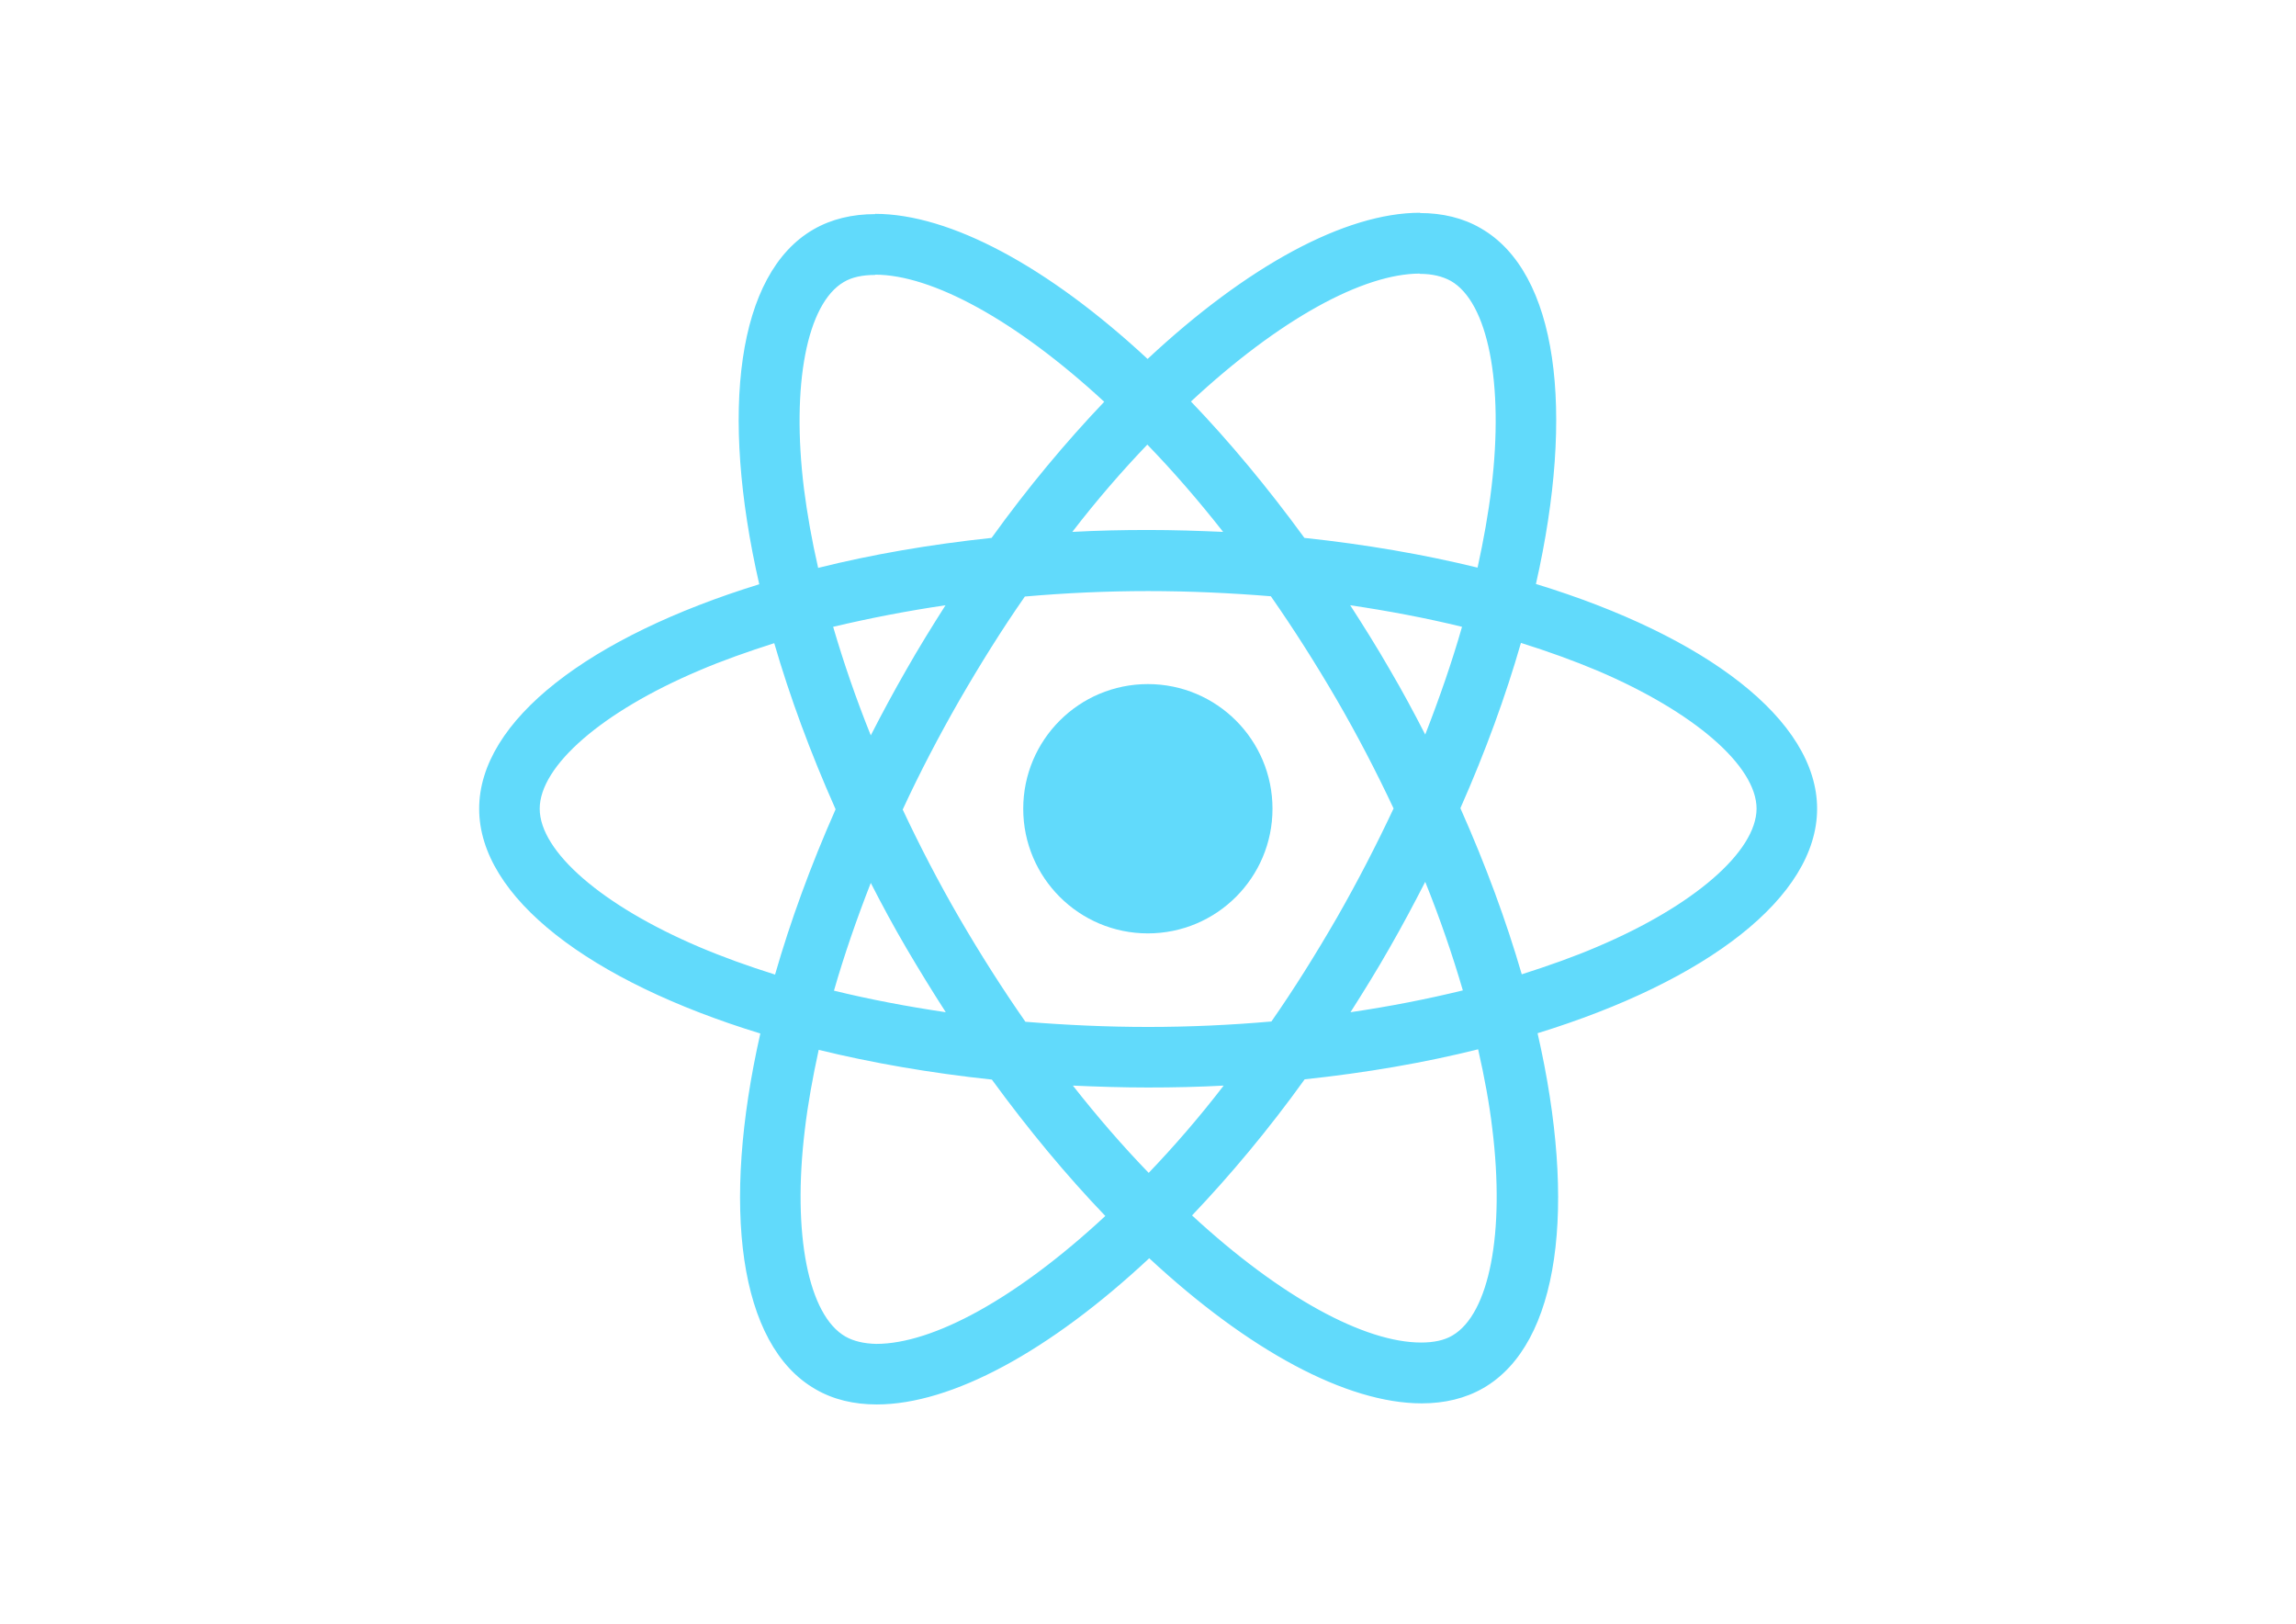
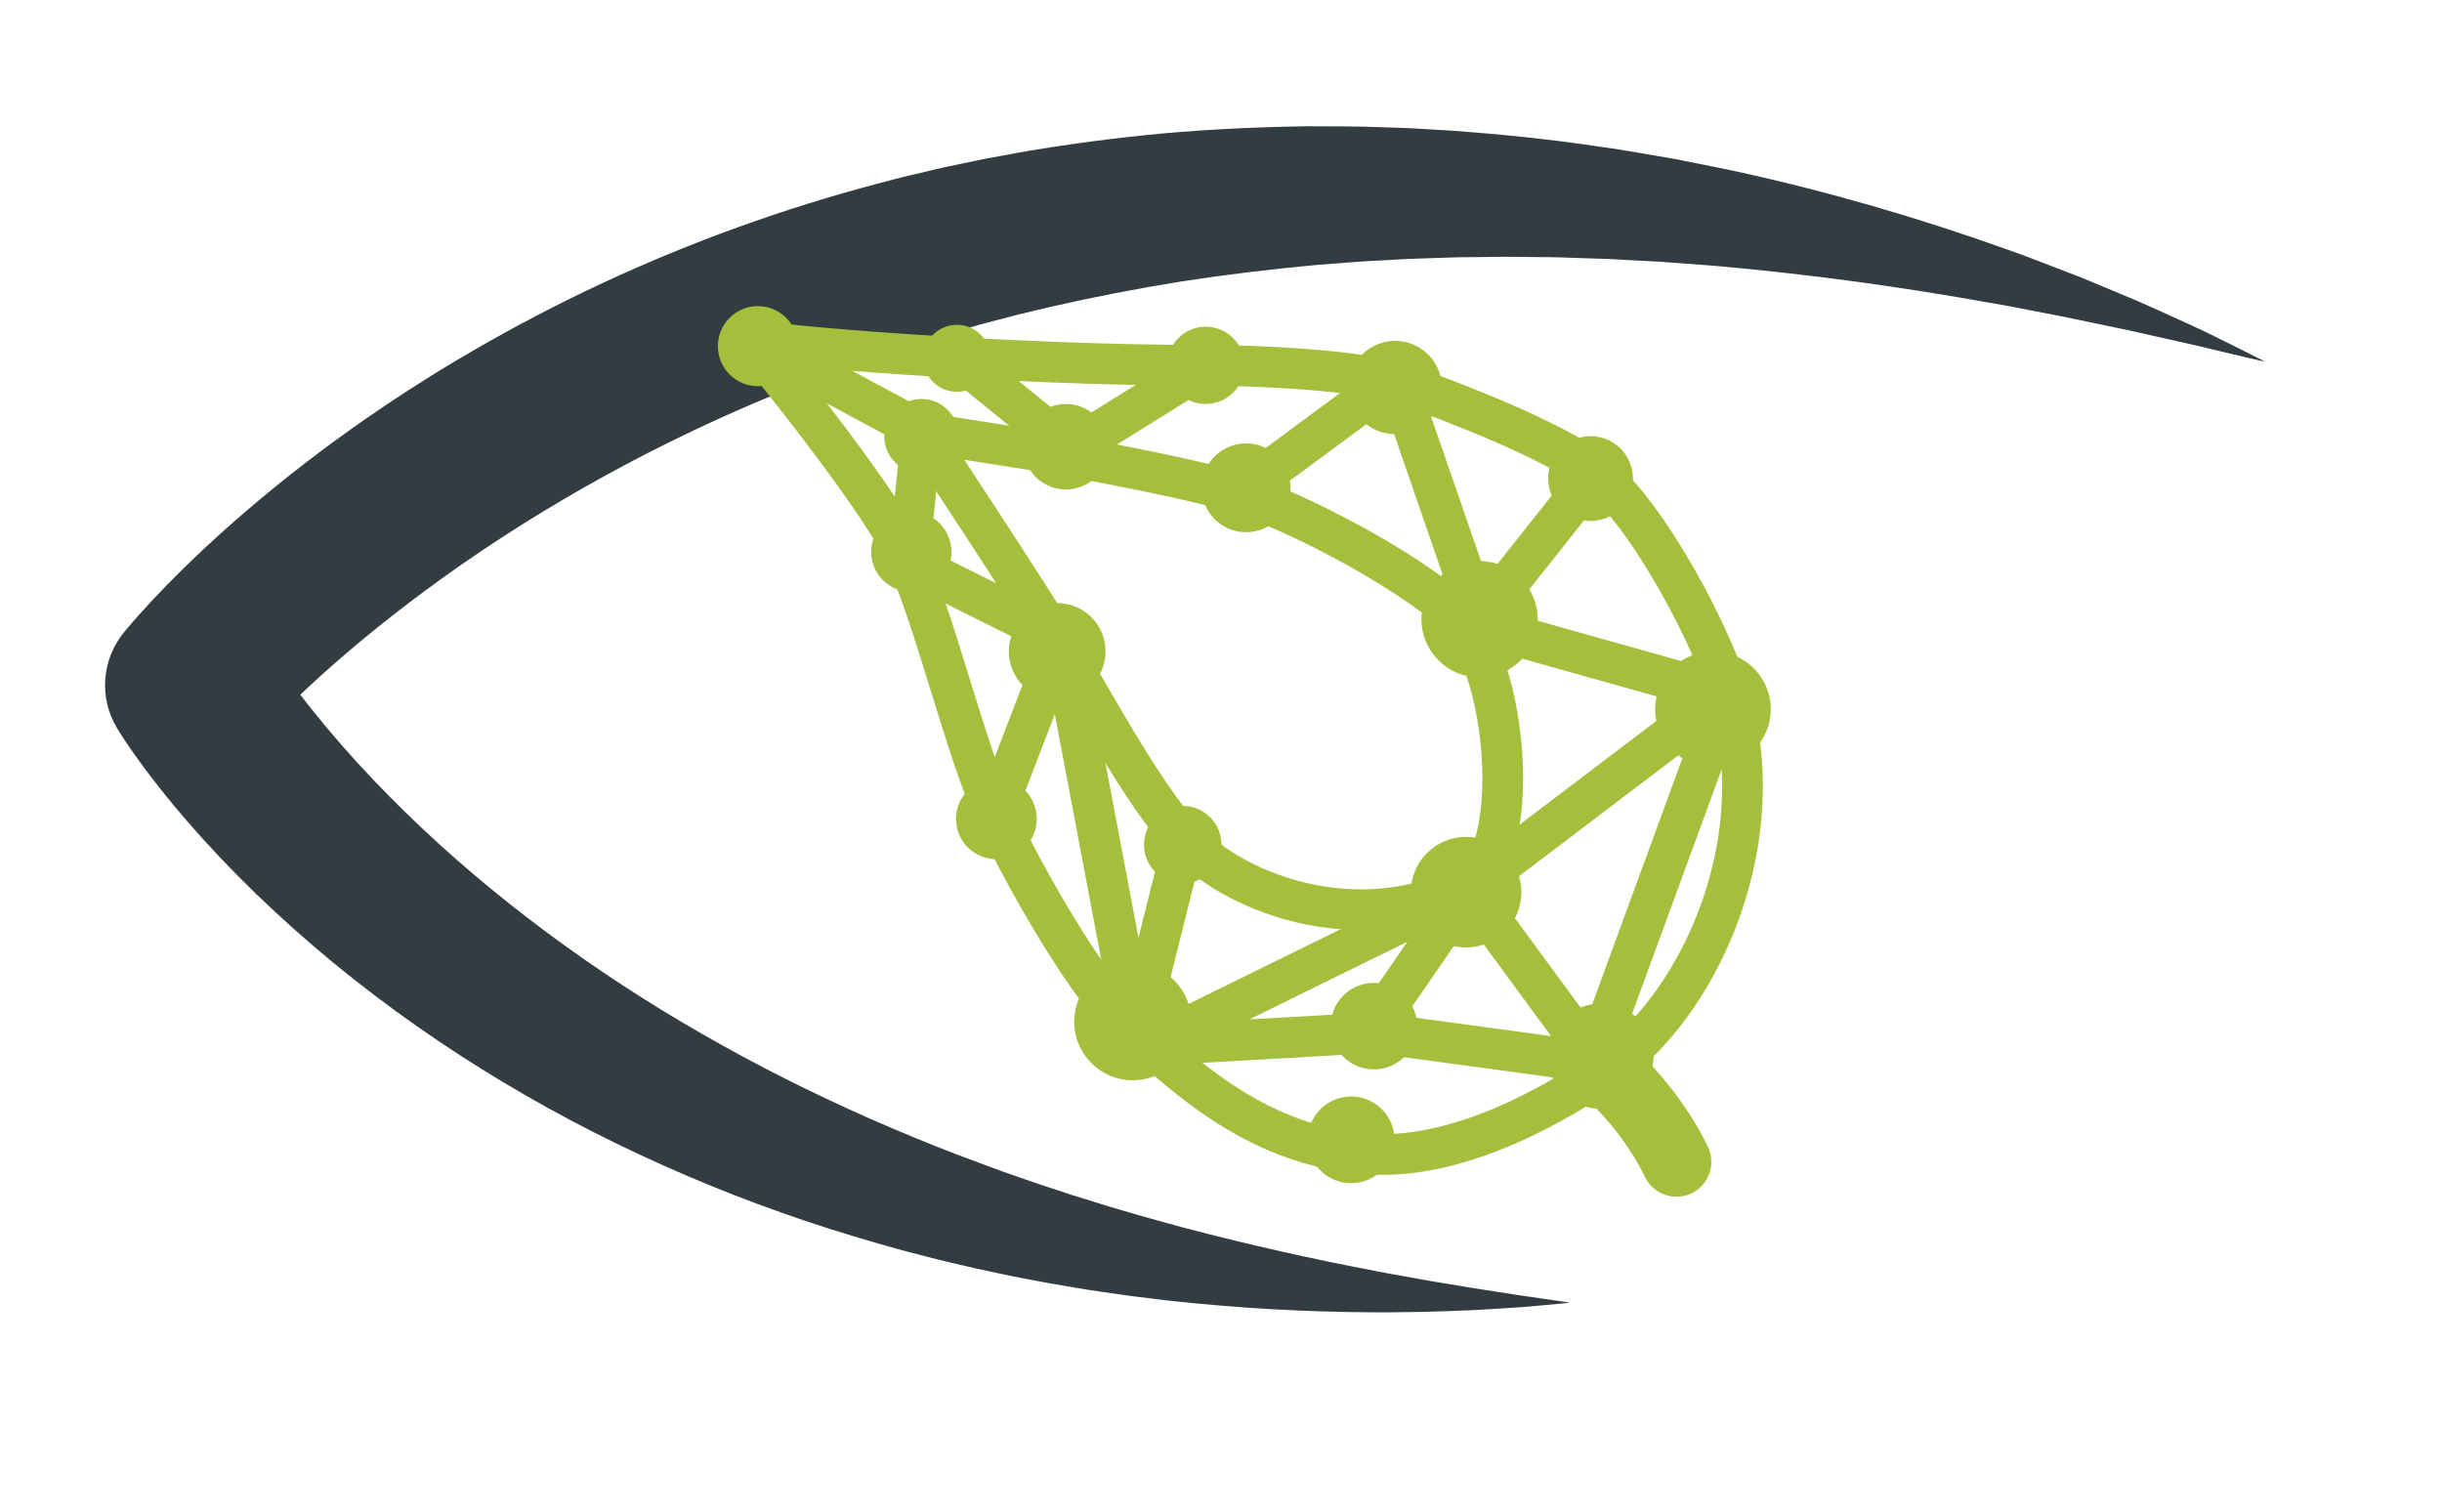
- <svg xmlns="http://www.w3.org/2000/svg" viewBox="0 0 841.9 595.3">
-   <g fill="#61DAFB">
-     <path d="M666.3 296.5c0-32.5-40.7-63.3-103.1-82.4 14.4-63.6 8-114.2-20.2-130.4-6.5-3.8-14.1-5.6-22.4-5.6v22.3c4.6 0 8.3.9 11.4 2.6 13.6 7.8 19.5 37.5 14.9 75.7-1.1 9.4-2.9 19.3-5.1 29.4-19.6-4.8-41-8.5-63.5-10.9-13.5-18.5-27.5-35.3-41.6-50 32.6-30.3 63.2-46.9 84-46.9V78c-27.5 0-63.5 19.6-99.9 53.6-36.4-33.8-72.4-53.2-99.9-53.2v22.3c20.7 0 51.4 16.5 84 46.6-14 14.7-28 31.4-41.3 49.9-22.6 2.4-44 6.1-63.6 11-2.3-10-4-19.7-5.2-29-4.7-38.2 1.1-67.9 14.6-75.8 3-1.8 6.9-2.6 11.5-2.6V78.5c-8.4 0-16 1.8-22.6 5.6-28.1 16.2-34.4 66.7-19.9 130.1-62.2 19.2-102.7 49.9-102.7 82.3 0 32.5 40.7 63.3 103.1 82.4-14.4 63.6-8 114.2 20.2 130.4 6.5 3.8 14.1 5.6 22.5 5.6 27.5 0 63.5-19.6 99.9-53.6 36.4 33.8 72.4 53.2 99.9 53.2 8.4 0 16-1.8 22.6-5.6 28.1-16.2 34.4-66.7 19.9-130.1 62-19.1 102.5-49.9 102.5-82.3zm-130.2-66.7c-3.7 12.9-8.3 26.2-13.5 39.5-4.1-8-8.4-16-13.1-24-4.6-8-9.5-15.8-14.4-23.4 14.2 2.1 27.9 4.7 41 7.9zm-45.8 106.5c-7.8 13.5-15.8 26.3-24.1 38.2-14.9 1.3-30 2-45.2 2-15.1 0-30.2-.7-45-1.9-8.3-11.9-16.4-24.6-24.2-38-7.6-13.1-14.5-26.4-20.8-39.8 6.2-13.4 13.2-26.8 20.7-39.9 7.8-13.5 15.8-26.3 24.1-38.2 14.9-1.3 30-2 45.2-2 15.1 0 30.2.7 45 1.9 8.3 11.9 16.4 24.6 24.2 38 7.6 13.1 14.5 26.4 20.8 39.8-6.3 13.4-13.2 26.8-20.7 39.9zm32.3-13c5.4 13.4 10 26.8 13.8 39.8-13.1 3.2-26.9 5.9-41.2 8 4.9-7.7 9.8-15.6 14.4-23.7 4.6-8 8.9-16.1 13-24.1zM421.2 430c-9.3-9.6-18.6-20.3-27.8-32 9 .4 18.2.7 27.5.7 9.4 0 18.7-.2 27.8-.7-9 11.7-18.3 22.4-27.5 32zm-74.4-58.9c-14.2-2.1-27.9-4.7-41-7.9 3.7-12.9 8.3-26.2 13.5-39.5 4.1 8 8.4 16 13.1 24 4.7 8 9.5 15.8 14.4 23.4zM420.7 163c9.3 9.6 18.6 20.3 27.8 32-9-.4-18.2-.7-27.5-.7-9.4 0-18.7.2-27.8.7 9-11.7 18.3-22.4 27.5-32zm-74 58.9c-4.9 7.7-9.8 15.6-14.4 23.7-4.6 8-8.9 16-13 24-5.4-13.4-10-26.8-13.8-39.8 13.1-3.1 26.9-5.8 41.2-7.9zm-90.5 125.2c-35.4-15.1-58.3-34.9-58.3-50.6 0-15.7 22.9-35.6 58.3-50.6 8.6-3.7 18-7 27.7-10.1 5.7 19.6 13.2 40 22.5 60.9-9.2 20.8-16.6 41.1-22.2 60.6-9.9-3.1-19.3-6.5-28-10.2zM310 490c-13.6-7.8-19.5-37.5-14.9-75.7 1.1-9.4 2.9-19.3 5.1-29.4 19.6 4.8 41 8.5 63.5 10.9 13.5 18.5 27.5 35.3 41.6 50-32.6 30.3-63.2 46.9-84 46.9-4.5-.1-8.3-1-11.3-2.7zm237.2-76.2c4.7 38.2-1.1 67.9-14.6 75.8-3 1.8-6.9 2.6-11.5 2.6-20.7 0-51.4-16.5-84-46.6 14-14.7 28-31.4 41.3-49.9 22.6-2.4 44-6.1 63.6-11 2.3 10.1 4.1 19.8 5.2 29.1zm38.5-66.7c-8.6 3.7-18 7-27.7 10.1-5.7-19.6-13.2-40-22.5-60.9 9.2-20.8 16.6-41.1 22.2-60.6 9.9 3.1 19.3 6.5 28.1 10.2 35.4 15.1 58.3 34.9 58.3 50.6-.1 15.7-23 35.6-58.4 50.6zM320.8 78.4z" />
-     <circle cx="420.9" cy="296.5" r="45.7" />
-     <path d="M520.5 78.1z" />
+ <svg xmlns="http://www.w3.org/2000/svg" preserveAspectRatio="xMidYMid meet" data-bbox="90.346 108.6 1857.795 1020.052" viewBox="0 0 2100 1300" height="1300" width="2100" data-type="ugc" role="presentation" aria-hidden="true">
+   <g>
+     <path d="M1948.14 311.15c-4.92-1.1-9.82-2.23-14.71-3.38l-14.67-3.43-29.23-7.01-58.52-13.16c-19.58-3.97-39.01-8.32-58.52-12.19l-29.28-5.65-14.61-2.86c-4.86-.96-9.78-1.7-14.66-2.58-78.06-14.09-156.25-24.83-234.3-31.82-4.86-.54-9.76-.8-14.64-1.19l-14.64-1.09-14.63-1.09-7.31-.55-7.32-.39-29.24-1.58c-9.73-.64-19.49-.73-29.22-1.12l-14.59-.49c-4.86-.14-9.72-.39-14.59-.38l-29.15-.27c-9.71-.23-19.41.03-29.11.12l-14.54.16c-4.84.05-9.69.07-14.53.29l-29.01.98-7.25.23-7.24.41-14.47.82c-19.29.85-38.51 2.67-57.71 4.08-38.36 3.6-76.51 8.18-114.4 14.03-37.85 6.08-75.41 13.35-112.62 21.85l-27.83 6.63-27.65 7.25c-4.62 1.15-9.19 2.51-13.77 3.8l-13.73 3.91c-9.18 2.52-18.24 5.42-27.33 8.2-72.64 22.54-143.42 50.36-211.43 83.62-34.01 16.6-67.32 34.56-99.85 53.76-8.19 4.71-16.17 9.75-24.24 14.65-4.05 2.42-7.99 5.01-11.99 7.52-3.98 2.54-7.99 5.03-11.94 7.6l-11.81 7.78-5.9 3.89-5.84 3.98-11.68 7.95-11.54 8.14c-1.92 1.36-3.86 2.7-5.76 4.08l-5.7 4.15c-3.79 2.78-7.64 5.5-11.4 8.32l-11.27 8.46c-3.77 2.81-7.43 5.74-11.16 8.6a1197.35 1197.35 0 0 0-43.58 35.44c-14.18 12.13-28.02 24.57-41.32 37.25-6.67 6.33-13.13 12.76-19.44 19.15-3.14 3.2-6.22 6.4-9.17 9.56l-2.19 2.35-2.1 2.3-3.31 3.68 6.73-83.33c-.27-.45-.03-.04.03.07l.38.65.94 1.56 2.14 3.47 2.34 3.67 2.45 3.74c3.32 5.02 6.89 10.12 10.52 15.2a729.224 729.224 0 0 0 23.09 30.39c8.06 10.03 16.36 19.98 24.93 29.77 8.61 9.76 17.4 19.42 26.41 28.94 18.08 18.97 36.92 37.41 56.45 55.21 19.57 17.77 39.79 34.95 60.61 51.5 41.65 33.1 85.62 63.7 131.42 91.82 45.87 28 93.47 53.69 142.6 76.76 24.51 11.65 49.45 22.56 74.68 32.93 25.16 10.58 50.83 19.99 76.56 29.46l19.43 6.76c3.24 1.12 6.48 2.28 9.73 3.37l9.79 3.22 19.59 6.48 19.72 6.11 9.87 3.08c3.3 1.01 6.61 1.95 9.92 2.93l19.87 5.83c3.31 1 6.65 1.86 9.98 2.78l9.99 2.76 10 2.77 5 1.39 5.03 1.3c53.56 14.1 107.93 26.25 162.9 36.7 3.44.65 6.87 1.37 10.31 1.99l10.34 1.84 20.7 3.72 5.18.94 5.19.85 10.39 1.7 20.8 3.48 41.77 6.47c13.96 2 27.94 3.99 41.96 6.14-14.08 1.39-28.19 2.68-42.32 3.86-14.13.91-28.28 1.86-42.46 2.59-14.16.52-28.37 1.19-42.57 1.45l-21.32.28-10.67.13c-3.56.04-7.11-.03-10.67-.06-56.93-.28-114.04-3.45-171.05-9.62l-5.35-.56-5.34-.65-10.68-1.3c-7.12-.89-14.26-1.7-21.36-2.72l-21.33-3.11c-3.56-.53-7.12-1.02-10.67-1.58l-10.64-1.78-21.29-3.62-21.24-4.02-10.63-2.04c-3.54-.71-7.06-1.5-10.59-2.24l-21.19-4.54-21.12-4.92-10.56-2.52-10.51-2.71-21.03-5.46-20.94-5.88c-27.85-8.11-55.65-16.74-83.07-26.59-54.96-19.39-108.85-42.52-161.27-69.07-52.37-26.67-103.16-56.97-151.7-91a1193.399 1193.399 0 0 1-71.02-53.84 1127.43 1127.43 0 0 1-66.98-59.62c-10.76-10.47-21.38-21.13-31.76-32.09-10.35-11-20.55-22.21-30.46-33.8-9.92-11.58-19.63-23.45-29.08-35.83-4.72-6.22-9.39-12.5-14.02-19.07l-3.48-4.98-3.48-5.11c-1.18-1.79-2.33-3.49-3.55-5.4l-1.85-2.9-.99-1.6-1.33-2.19c-16.14-26.69-12.77-59.73 6.02-82.5l.71-.83 1.86-2.25 1.66-1.97 2.95-3.44 2.87-3.3 2.83-3.2c3.77-4.23 7.51-8.31 11.27-12.33 7.51-8.02 15.07-15.8 22.73-23.38 15.28-15.21 30.93-29.72 46.89-43.79 31.96-28.05 65.16-54.31 99.53-78.81l12.92-9.14 13.05-8.93 6.53-4.46 6.6-4.35 13.22-8.66c4.42-2.86 8.9-5.63 13.35-8.45 4.47-2.79 8.88-5.67 13.4-8.36 9.03-5.41 17.98-10.96 27.13-16.16 36.39-21.15 73.71-40.62 111.79-58.39 76.17-35.51 155.42-64.06 236.32-85.49 10.13-2.63 20.2-5.43 30.41-7.73l15.26-3.61c5.09-1.19 10.16-2.44 15.28-3.48l30.66-6.43 30.79-5.67c41.11-7.15 82.44-12.54 123.84-16.41 41.42-3.64 82.89-5.55 124.29-6.1 20.7.09 41.38-.07 62.03.78l15.48.49 7.74.25 7.73.44 30.88 1.81c41.1 3.05 82.05 7.09 122.64 13.15 20.34 2.66 40.51 6.39 60.68 9.78l7.56 1.29 7.53 1.49 15.04 3.01 15.03 3.01c5 1.03 10.02 1.93 14.99 3.11 79.8 17.42 158.03 40.16 234.22 67.48l7.15 2.53c2.38.85 4.77 1.67 7.13 2.6l14.18 5.41 28.29 10.89 7.06 2.73 7 2.89 13.98 5.83c9.32 3.88 18.62 7.78 27.89 11.71 9.26 3.97 18.41 8.24 27.6 12.37l27.46 12.56c18.1 8.86 36.12 17.83 54.02 26.94z" fill="#333c40" />
+     <path fill="#a3bf3b" d="M1322.36 532.56c0 27.609-22.381 49.99-49.99 49.99s-49.99-22.381-49.99-49.99 22.381-49.99 49.99-49.99 49.99 22.381 49.99 49.99z" />
+     <path fill="#a3bf3b" d="M1522.77 609.92c0 27.449-22.251 49.7-49.7 49.7s-49.7-22.251-49.7-49.7 22.251-49.7 49.7-49.7 49.7 22.251 49.7 49.7z" />
+     <path fill="#a3bf3b" d="M1308.31 767.26c0 26.261-21.289 47.55-47.55 47.55-26.261 0-47.55-21.289-47.55-47.55 0-26.261 21.289-47.55 47.55-47.55 26.261 0 47.55 21.289 47.55 47.55z" />
+     <path fill="#a3bf3b" d="M1024.5 878.67c0 27.819-22.551 50.37-50.37 50.37s-50.37-22.551-50.37-50.37 22.551-50.37 50.37-50.37 50.37 22.551 50.37 50.37z" />
+     <path fill="#a3bf3b" d="M1421.96 908.33c0 25.03-20.29 45.32-45.32 45.32s-45.32-20.29-45.32-45.32 20.29-45.32 45.32-45.32 45.32 20.29 45.32 45.32z" />
+     <path fill="#a3bf3b" d="M950.71 560.22c0 22.97-18.62 41.59-41.59 41.59-22.97 0-41.59-18.62-41.59-41.59 0-22.97 18.62-41.59 41.59-41.59 22.97 0 41.59 18.62 41.59 41.59z" />
+     <path fill="#a3bf3b" d="M1109.77 419.5c0 21.092-17.098 38.19-38.19 38.19s-38.19-17.098-38.19-38.19 17.098-38.19 38.19-38.19 38.19 17.098 38.19 38.19z" />
+     <path fill="#a3bf3b" d="M1404.26 411.57c0 20.142-16.328 36.47-36.47 36.47s-36.47-16.328-36.47-36.47 16.328-36.47 36.47-36.47 36.47 16.328 36.47 36.47z" />
+     <path fill="#a3bf3b" d="M686.2 297.7c0 19.015-15.415 34.43-34.43 34.43s-34.43-15.415-34.43-34.43 15.415-34.43 34.43-34.43 34.43 15.415 34.43 34.43z" />
+     <path fill="#a3bf3b" d="M891.58 704.24c0 19.18-15.55 34.73-34.73 34.73-19.18 0-34.73-15.55-34.73-34.73 0-19.18 15.55-34.73 34.73-34.73 19.18 0 34.73 15.55 34.73 34.73z" />
+     <path fill="#a3bf3b" d="M1199.22 980.25c0 20.6-16.7 37.3-37.3 37.3-20.6 0-37.3-16.7-37.3-37.3 0-20.6 16.7-37.3 37.3-37.3 20.6 0 37.3 16.7 37.3 37.3z" />
+     <path fill="#a3bf3b" d="M1239.92 333.27c0 22.169-17.971 40.14-40.14 40.14s-40.14-17.971-40.14-40.14 17.971-40.14 40.14-40.14 40.14 17.971 40.14 40.14z" />
+     <path fill="#a3bf3b" d="M953.37 384.19c0 20.302-16.458 36.76-36.76 36.76s-36.76-16.458-36.76-36.76 16.458-36.76 36.76-36.76 36.76 16.458 36.76 36.76z" />
+     <path fill="#a3bf3b" d="M818.21 474.55c0 19.065-15.455 34.52-34.52 34.52-19.065 0-34.52-15.455-34.52-34.52 0-19.065 15.455-34.52 34.52-34.52 19.065 0 34.52 15.455 34.52 34.52z" />
+     <path fill="#a3bf3b" d="M1050.4 726.4c0 18.397-14.913 33.31-33.31 33.31-18.397 0-33.31-14.913-33.31-33.31 0-18.397 14.913-33.31 33.31-33.31 18.397 0 33.31 14.913 33.31 33.31z" />
+     <path fill="#a3bf3b" d="M1218.69 882.49c0 20.556-16.664 37.22-37.22 37.22-20.556 0-37.22-16.664-37.22-37.22 0-20.556 16.664-37.22 37.22-37.22 20.556 0 37.22 16.664 37.22 37.22z" />
+     <path fill="#a3bf3b" d="M1070.09 314.19c0 18.358-14.882 33.24-33.24 33.24-18.358 0-33.24-14.882-33.24-33.24 0-18.358 14.882-33.24 33.24-33.24 18.358 0 33.24 14.882 33.24 33.24z" />
+     <path fill="#a3bf3b" d="M851.69 308.15c0 15.917-12.903 28.82-28.82 28.82s-28.82-12.903-28.82-28.82 12.903-28.82 28.82-28.82 28.82 12.903 28.82 28.82z" />
+     <path fill="#a3bf3b" d="M824.37 375.09c0 17.668-14.322 31.99-31.99 31.99s-31.99-14.322-31.99-31.99 14.322-31.99 31.99-31.99 31.99 14.322 31.99 31.99z" />
+     <path d="M1441.64 999.17s-23.37-52.25-74.74-91.04" stroke-linecap="round" stroke-linejoin="round" fill="none" stroke="#a3bf3b" stroke-width="60" stroke-miterlimit="10" />
+     <path d="M644.7 291.27c5.72 5.21 218.65 22.92 392.15 22.92 43.72 0 136.64 4.02 174.02 17.52 38.24 13.8 125.17 46.87 161.42 74.93 44.47 34.43 103.08 144.81 117.26 199.23 33.61 129.05-33.66 261.4-104.99 311.38-42.3 29.64-126.91 79.85-205.5 75.33-96.54-5.54-159.41-67.14-202.38-104.49-41.44-36.02-96.8-136.69-119.35-184.37-27.48-58.1-54.4-176.85-81.44-231.74-26.02-52.82-131.19-180.71-131.19-180.71z" fill="none" stroke="#a3bf3b" stroke-width="35" stroke-miterlimit="10" stroke-linecap="round" stroke-linejoin="round" />
+     <path d="M792.84 372s94.47 142.81 123.78 191.76c24.94 41.66 73.62 132.81 109.52 165.51 49.35 44.94 148.45 75.98 235.88 31.43 45.13-23 37.07-175.14-6.22-227.38-27.04-32.62-140.26-95.46-199.85-111.93-41.84-11.56-107.85-23.67-143.93-30.65L792.84 372z" fill="none" stroke="#a3bf3b" stroke-width="35" stroke-miterlimit="10" stroke-linecap="round" stroke-linejoin="round" />
+     <path d="m1366.41 922.29 119.94-327.35-119.94 327.35z" fill="none" stroke="#a3bf3b" stroke-width="35" stroke-miterlimit="10" />
+     <path d="m1255.8 533.33 220.88 62.06-220.88-62.06z" fill="none" stroke="#a3bf3b" stroke-width="35" stroke-miterlimit="10" />
+     <path stroke-linejoin="round" fill="none" stroke="#a3bf3b" stroke-width="35" stroke-miterlimit="10" d="m1372.28 406.63-99.91 125.93-71.97-208.33-144.02 106.51" />
+     <path d="m1262.71 764.62 223.64-169.68-223.64 169.68z" fill="none" stroke="#a3bf3b" stroke-width="35" stroke-miterlimit="10" />
+     <path d="m1178.86 886.28 83.85-121.66-83.85 121.66z" fill="none" stroke="#a3bf3b" stroke-width="35" stroke-miterlimit="10" />
+     <path fill="none" stroke="#a3bf3b" stroke-width="35" stroke-miterlimit="10" stroke-linecap="round" stroke-linejoin="round" d="m1358.14 911.97-176.28-23.88-192.69 10.97 273.54-134.44" />
+     <path fill="none" stroke="#a3bf3b" stroke-width="35" stroke-miterlimit="10" d="m1378.05 921.74-115.34-157.12" />
+     <path d="m1018.36 721.29-41.69 166.8 41.69-166.8z" fill="none" stroke="#a3bf3b" stroke-width="35" stroke-miterlimit="10" stroke-linecap="round" stroke-linejoin="round" />
+     <path d="m914.46 559 62.22 329.09L914.46 559z" fill="none" stroke="#a3bf3b" stroke-width="35" stroke-miterlimit="10" stroke-linecap="round" stroke-linejoin="round" />
+     <path fill="none" stroke="#a3bf3b" stroke-width="35" stroke-miterlimit="10" stroke-linecap="round" stroke-linejoin="round" d="m852.32 707.88 60.99-158.55-132.1-65.74 11.59-112.56-148.1-79.76" />
+     <path fill="none" stroke="#a3bf3b" stroke-width="35" stroke-miterlimit="10" stroke-linecap="round" stroke-linejoin="round" d="m820.88 305.5 99.76 80.99 116.21-72.3" />
  </g>
</svg>
